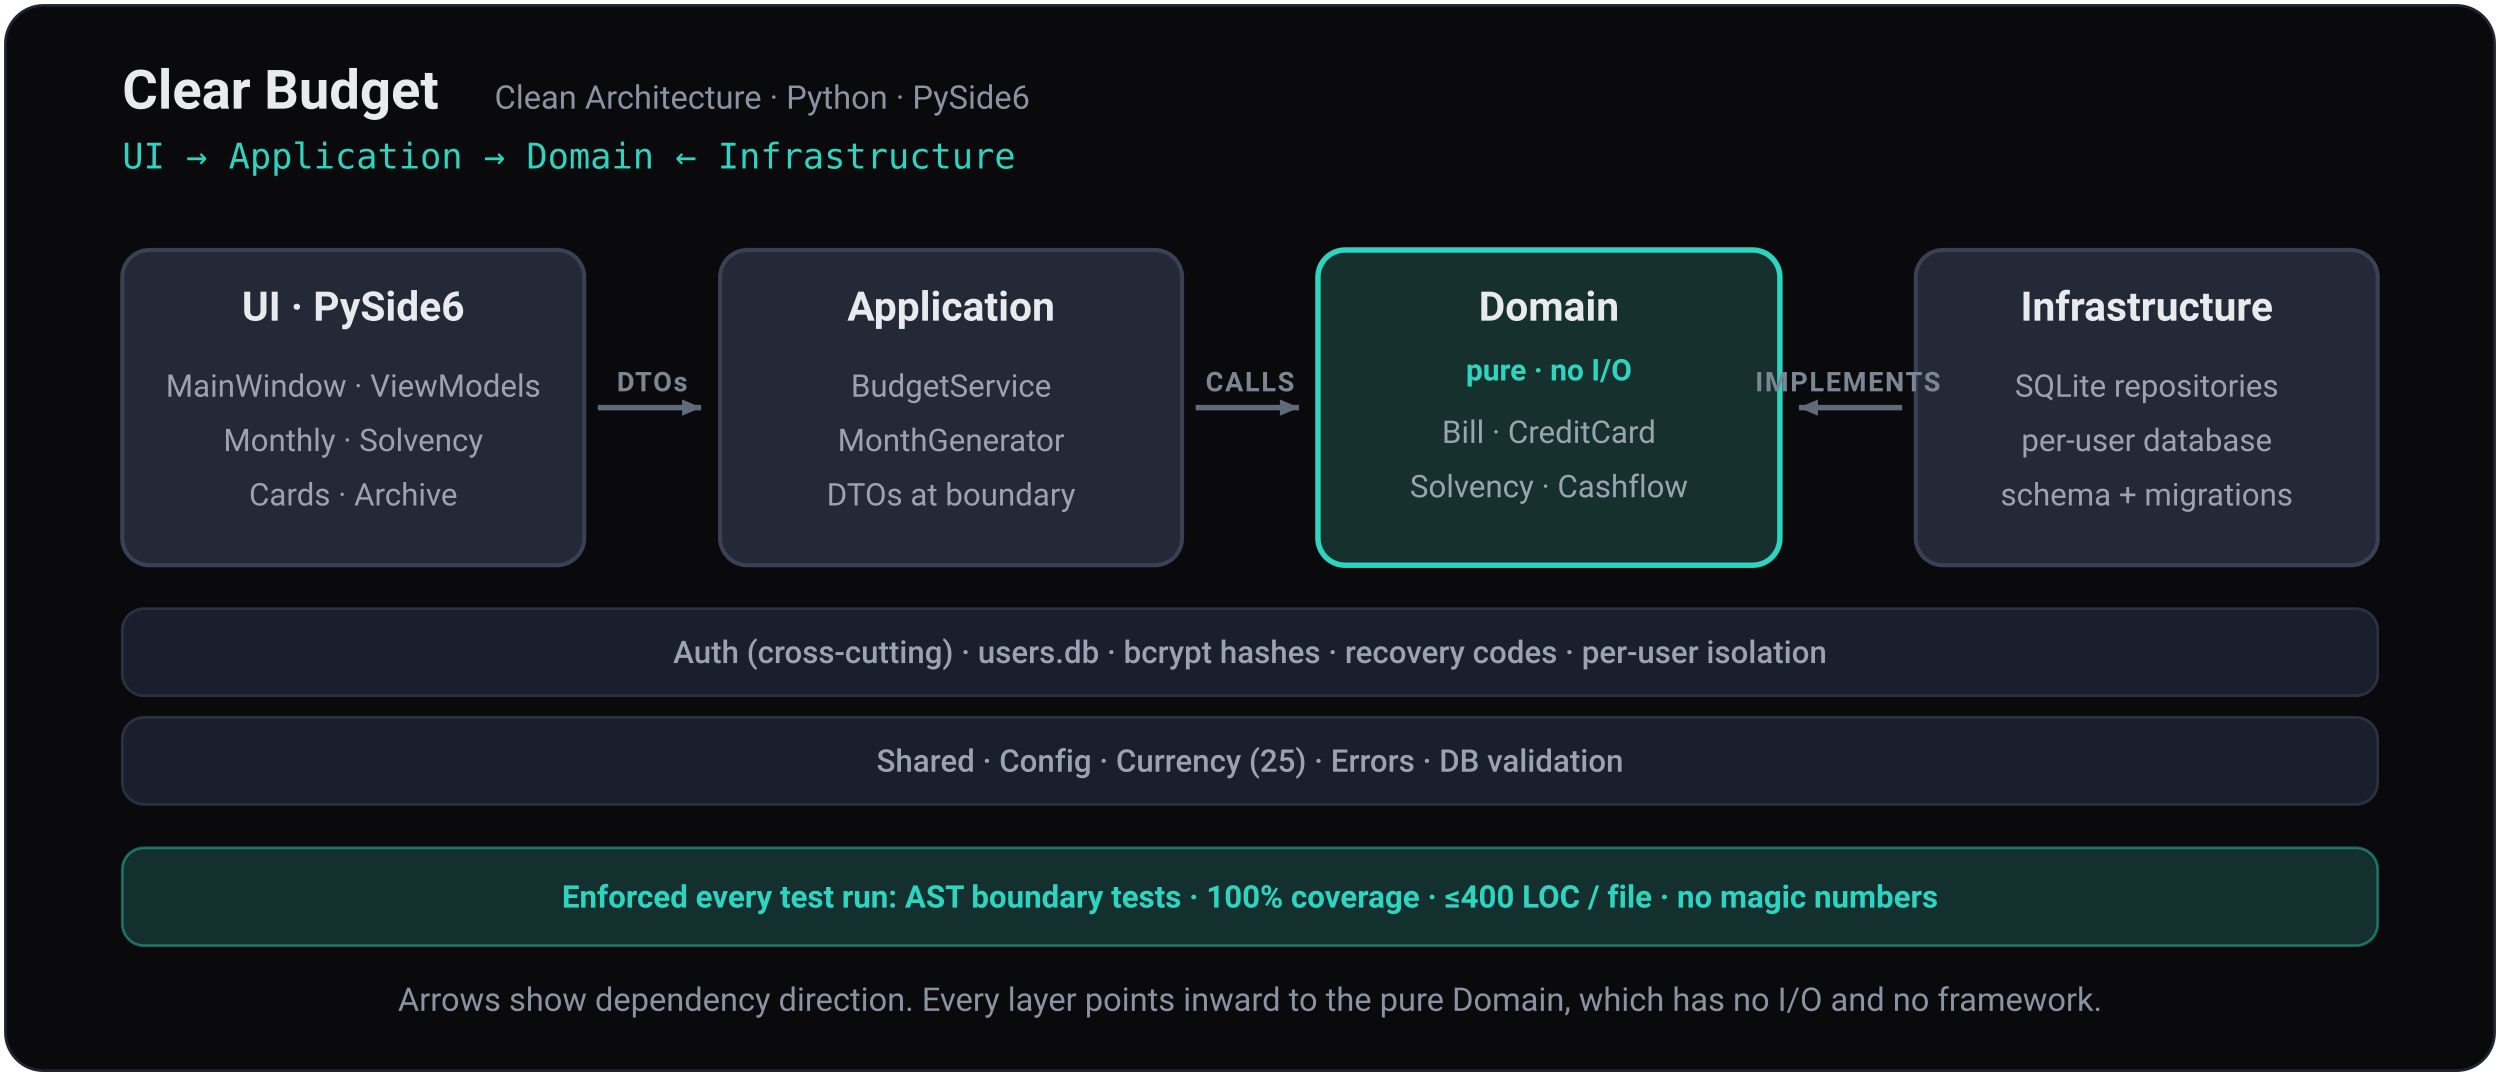
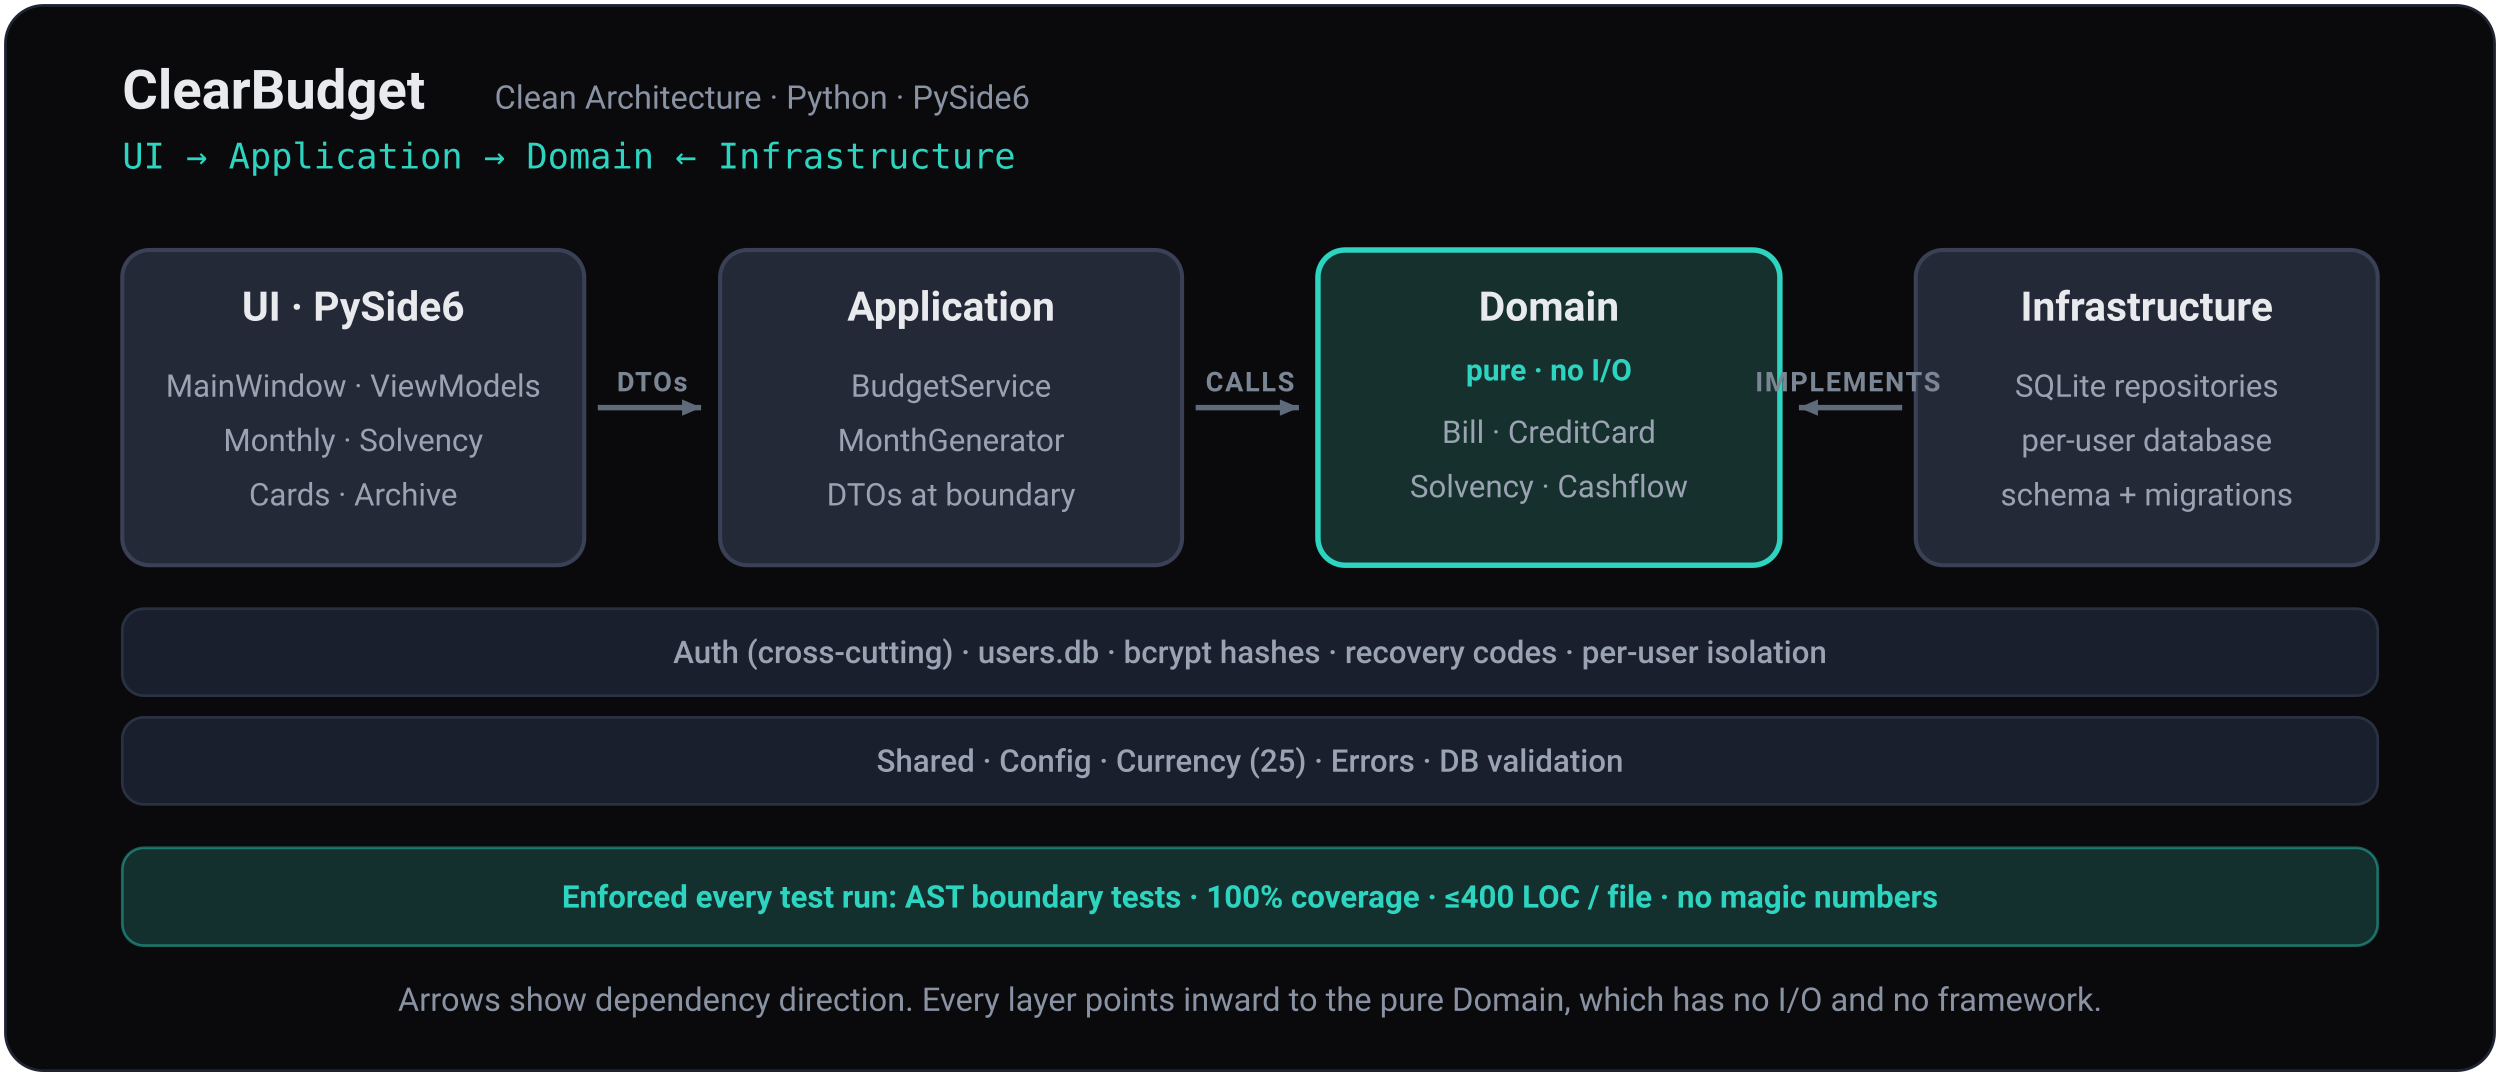
<svg xmlns="http://www.w3.org/2000/svg" viewBox="0 0 920 396" role="img">
  <defs>
    <marker id="cb-ah" markerWidth="10" markerHeight="10" refX="7" refY="3" orient="auto" markerUnits="userSpaceOnUse">
      <path d="M0,0 L7,3 L0,6 Z" fill="#5f6b7a" />
    </marker>
    <style>
text{font-family:ui-sans-serif,-apple-system,"Segoe UI",Roboto,Helvetica,Arial,sans-serif}
.h1{font-size:20px;font-weight:700;fill:#e8eaed}
.cap{font-size:12px;fill:#8a93a3}
.h2{font-size:13px;font-weight:500;fill:#2dd4bf;font-family:ui-monospace,"SF Mono",Menlo,Consolas,monospace}
.box{fill:#242938;stroke:#3a4156;stroke-width:1.5}
.core{fill:#16302d;stroke:#2dd4bf;stroke-width:2}
.ttl{font-size:15px;font-weight:600;fill:#e8eaed}
.sub{font-size:11.5px;fill:#9aa3b2}
.acc{font-size:11px;font-weight:600;fill:#2dd4bf}
.lbl{font-size:10px;font-weight:600;fill:#7b8694;letter-spacing:.06em}
.band{fill:#1a1f2e;stroke:#2a3142;stroke-width:1}
.bandtx{font-size:11.5px;font-weight:500;fill:#9aa3b2}
.foot{fill:#14302e;stroke:#2dd4bf;stroke-opacity:.45;stroke-width:1}
.foottx{font-size:11.5px;font-weight:600;fill:#2dd4bf}
.arrow{stroke:#5f6b7a;stroke-width:2;fill:none}
</style>
  </defs>
  <rect x="2" y="2" width="916" height="392" rx="14" fill="#0a0a0d" stroke="#1f2433" />
-   <text class="h1" x="45" y="40">Clear Budget</text>
+   <text class="h1" x="45" y="40">ClearBudget</text>
  <text class="cap" x="182" y="40">Clean Architecture · Python · PySide6</text>
  <text class="h2" x="45" y="62">UI  →  Application  →  Domain  ←  Infrastructure</text>
  <rect class="box" x="45" y="92" width="170" height="116" rx="10" />
  <text class="ttl" x="130" y="118" text-anchor="middle">UI · PySide6</text>
  <text class="sub" x="130" y="146" text-anchor="middle">MainWindow · ViewModels</text>
  <text class="sub" x="130" y="166" text-anchor="middle">Monthly · Solvency</text>
  <text class="sub" x="130" y="186" text-anchor="middle">Cards · Archive</text>
  <rect class="box" x="265" y="92" width="170" height="116" rx="10" />
  <text class="ttl" x="350" y="118" text-anchor="middle">Application</text>
  <text class="sub" x="350" y="146" text-anchor="middle">BudgetService</text>
  <text class="sub" x="350" y="166" text-anchor="middle">MonthGenerator</text>
  <text class="sub" x="350" y="186" text-anchor="middle">DTOs at boundary</text>
  <rect class="core" x="485" y="92" width="170" height="116" rx="10" />
  <text class="ttl" x="570" y="118" text-anchor="middle">Domain</text>
  <text class="acc" x="570" y="140" text-anchor="middle">pure · no I/O</text>
  <text class="sub" x="570" y="163" text-anchor="middle">Bill · CreditCard</text>
  <text class="sub" x="570" y="183" text-anchor="middle">Solvency · Cashflow</text>
  <rect class="box" x="705" y="92" width="170" height="116" rx="10" />
  <text class="ttl" x="790" y="118" text-anchor="middle">Infrastructure</text>
  <text class="sub" x="790" y="146" text-anchor="middle">SQLite repositories</text>
  <text class="sub" x="790" y="166" text-anchor="middle">per-user database</text>
  <text class="sub" x="790" y="186" text-anchor="middle">schema + migrations</text>
  <text class="lbl" x="240" y="144" text-anchor="middle">DTOs</text>
  <line class="arrow" x1="220" y1="150" x2="258" y2="150" marker-end="url(#cb-ah)" />
  <text class="lbl" x="460" y="144" text-anchor="middle">CALLS</text>
  <line class="arrow" x1="440" y1="150" x2="478" y2="150" marker-end="url(#cb-ah)" />
  <text class="lbl" x="680" y="144" text-anchor="middle">IMPLEMENTS</text>
  <line class="arrow" x1="700" y1="150" x2="662" y2="150" marker-end="url(#cb-ah)" />
  <rect class="band" x="45" y="224" width="830" height="32" rx="8" />
  <text class="bandtx" x="460" y="244" text-anchor="middle">Auth (cross-cutting) · users.db · bcrypt hashes · recovery codes · per-user isolation</text>
  <rect class="band" x="45" y="264" width="830" height="32" rx="8" />
  <text class="bandtx" x="460" y="284" text-anchor="middle">Shared · Config · Currency (25) · Errors · DB validation</text>
  <rect class="foot" x="45" y="312" width="830" height="36" rx="8" />
  <text class="foottx" x="460" y="334" text-anchor="middle">Enforced every test run:   AST boundary tests   ·   100% coverage   ·   ≤400 LOC / file   ·   no magic numbers</text>
  <text class="cap" x="460" y="372" text-anchor="middle">Arrows show dependency direction. Every layer points inward to the pure Domain, which has no I/O and no framework.</text>
</svg>
